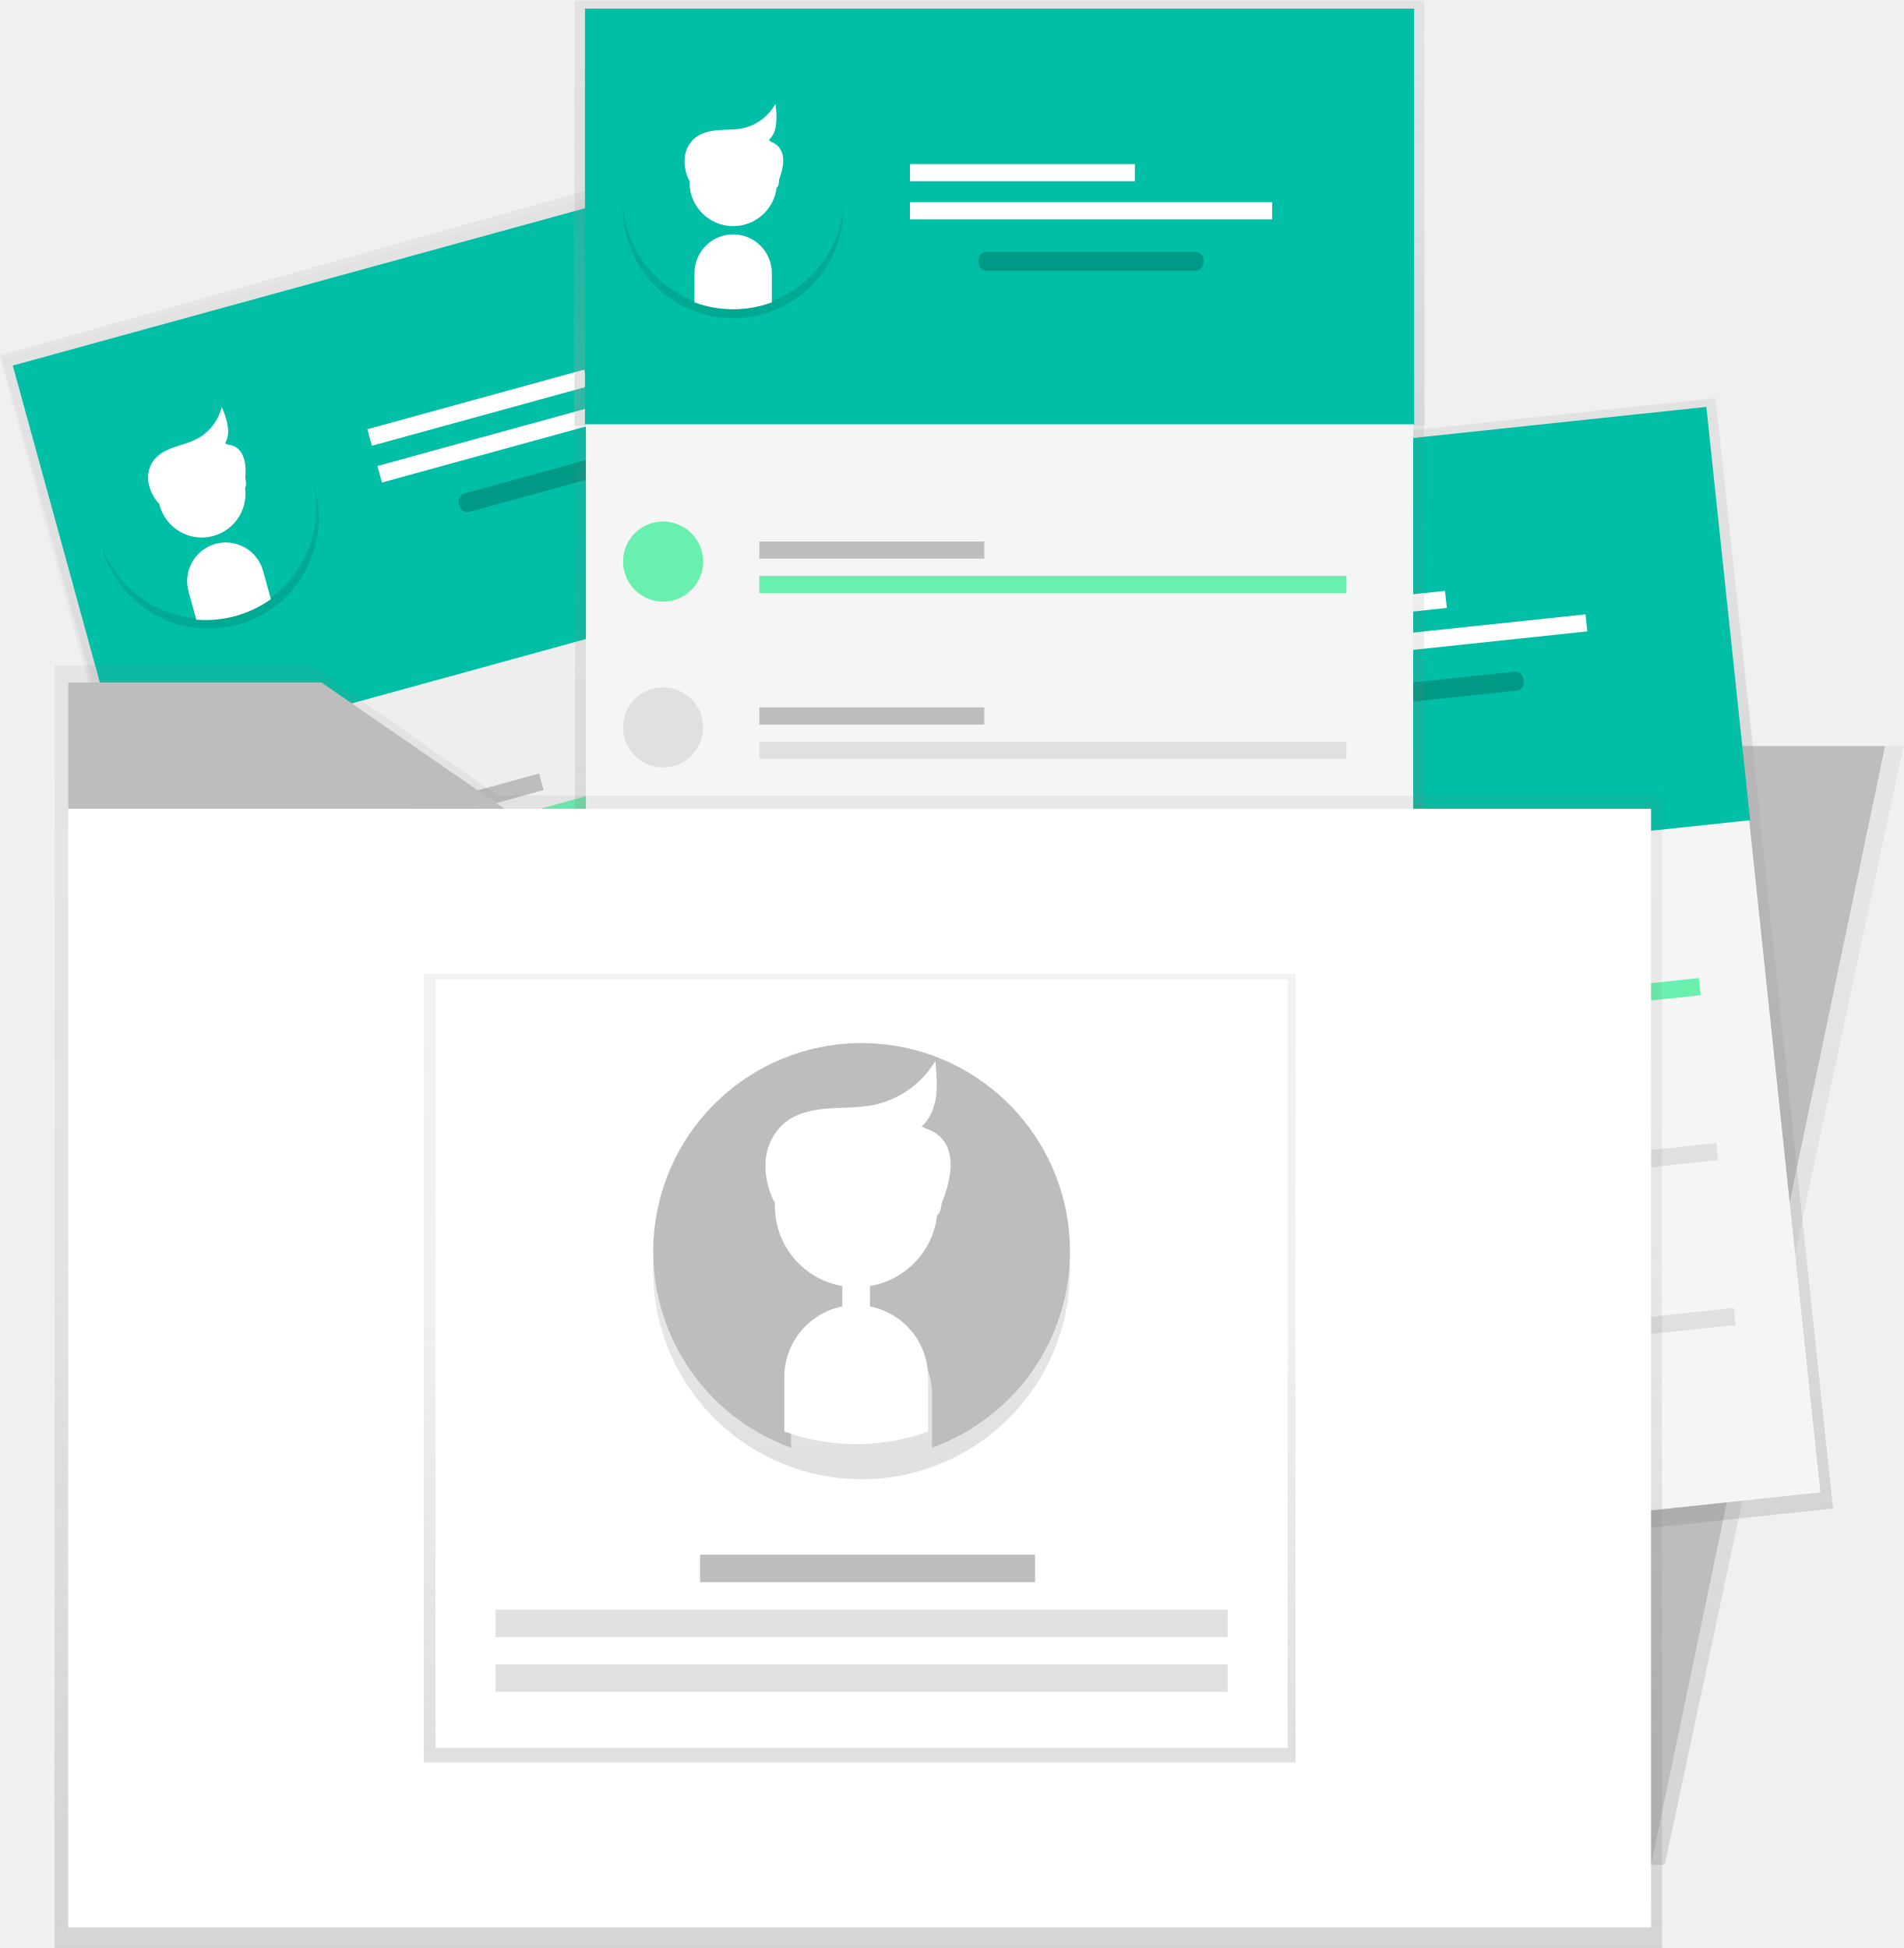
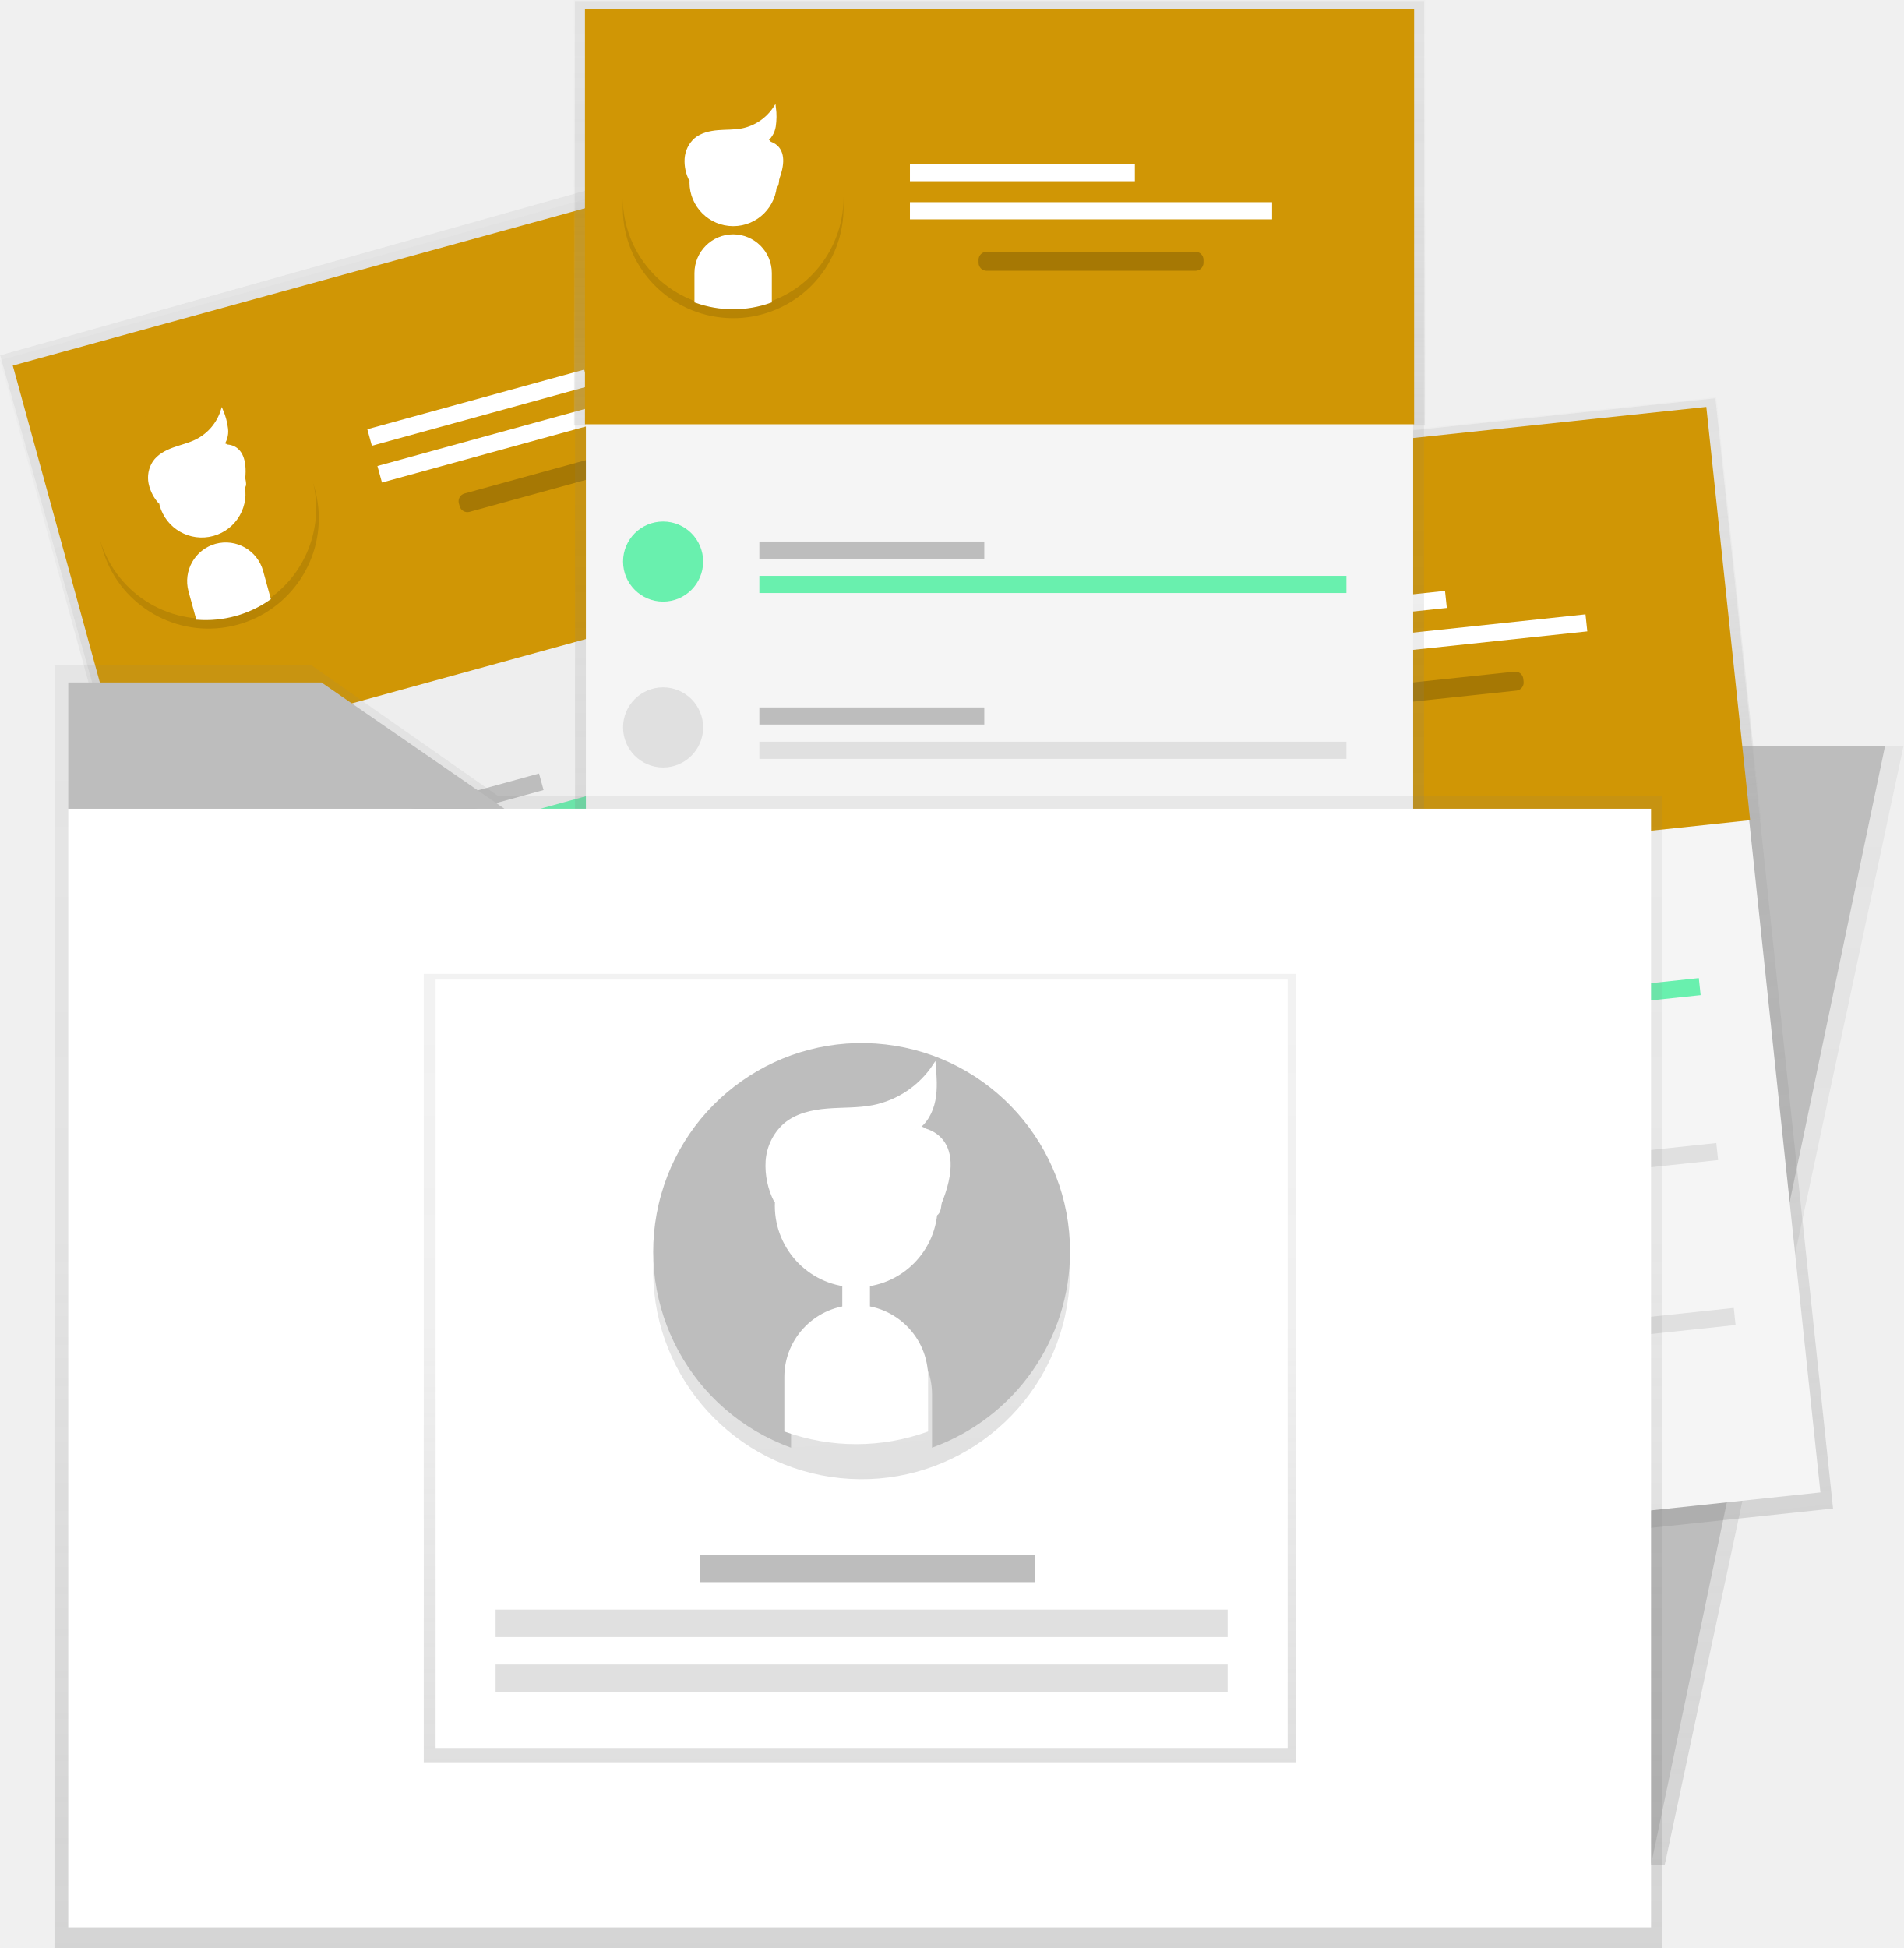
<svg xmlns="http://www.w3.org/2000/svg" xmlns:xlink="http://www.w3.org/1999/xlink" id="0b188637-16b1-4c40-a71f-ceebe5cfc5ec" data-name="Layer 1" width="729.22" height="746.14" viewBox="0 0 729.22 746.14">
  <defs>
    <linearGradient id="161b0b7e-f39b-42f9-9ca9-e5f4182b27e7" x1="459.12" y1="621" x2="459.12" y2="193.38" gradientTransform="translate(-9.77 -29.03)" gradientUnits="userSpaceOnUse">
      <stop offset="0" stop-color="gray" stop-opacity="0.25" />
      <stop offset="0.54" stop-color="gray" stop-opacity="0.12" />
      <stop offset="1" stop-color="gray" stop-opacity="0.1" />
    </linearGradient>
    <linearGradient id="0379165a-8b01-4db8-a9fd-a7f74912e5f9" x1="459.12" y1="355.96" x2="459.12" y2="192.97" gradientTransform="translate(-44.96 -24.28)" gradientUnits="userSpaceOnUse">
      <stop offset="0" stop-color="#b3b3b3" stop-opacity="0.25" />
      <stop offset="0.54" stop-color="#b3b3b3" stop-opacity="0.1" />
      <stop offset="1" stop-color="#b3b3b3" stop-opacity="0.05" />
    </linearGradient>
    <linearGradient id="a5c94603-d688-4cb8-935e-8753937e09f1" x1="890.03" y1="384.1" x2="893.49" y2="466.67" gradientTransform="matrix(-0.96, 0.28, -0.28, -0.96, 1290.21, 438.32)" gradientUnits="userSpaceOnUse">
      <stop offset="0" stop-opacity="0.12" />
      <stop offset="0.55" stop-opacity="0.09" />
      <stop offset="1" stop-opacity="0.02" />
    </linearGradient>
    <linearGradient id="452544f9-f0e1-48f7-bf2a-2e6d32ceef9c" x1="630.78" y1="714.25" x2="630.78" y2="285.78" gradientTransform="matrix(1, 0, 0, 1, 0, 0)" xlink:href="#161b0b7e-f39b-42f9-9ca9-e5f4182b27e7" />
    <linearGradient id="b357cf12-7038-49e2-a945-bede915bae9c" x1="737.4" y1="672.7" x2="737.4" y2="245.08" gradientTransform="translate(15.96 0.36)" xlink:href="#161b0b7e-f39b-42f9-9ca9-e5f4182b27e7" />
    <linearGradient id="ea27b32b-d891-4df9-a7ed-488b1d56dfe9" x1="737.4" y1="407.66" x2="737.4" y2="244.68" gradientTransform="translate(1.98 1.1)" xlink:href="#0379165a-8b01-4db8-a9fd-a7f74912e5f9" />
    <linearGradient id="e9a0bbc5-d046-4610-9b74-eda9798afd67" x1="612.39" y1="329.04" x2="615.85" y2="411.61" gradientTransform="translate(1291.19 632.77) rotate(173.26)" xlink:href="#a5c94603-d688-4cb8-935e-8753937e09f1" />
    <linearGradient id="d89d3977-de30-46d1-ab57-98fa636459b9" x1="382.92" y1="428.03" x2="382.92" y2="0.4" gradientTransform="matrix(1, 0, 0, 1, 0, 0)" xlink:href="#161b0b7e-f39b-42f9-9ca9-e5f4182b27e7" />
    <linearGradient id="1e925d76-3047-4c1e-82a0-04113f14e226" x1="382.92" y1="162.99" x2="382.92" y2="0" gradientTransform="matrix(1, 0, 0, 1, 0, 0)" xlink:href="#0379165a-8b01-4db8-a9fd-a7f74912e5f9" />
    <linearGradient id="9a56d00c-164c-4fec-8f17-f5f893f4fff9" x1="729.45" y1="498.21" x2="732.9" y2="580.79" gradientTransform="matrix(-1, 0.01, -0.01, -1, 1253.94, 688.13)" xlink:href="#a5c94603-d688-4cb8-935e-8753937e09f1" />
    <linearGradient id="595bce0a-5d70-43e8-a094-99f33f4517de" x1="328.81" y1="746.14" x2="328.81" y2="254.91" gradientTransform="matrix(1, 0, 0, 1, 0, 0)" xlink:href="#161b0b7e-f39b-42f9-9ca9-e5f4182b27e7" />
    <linearGradient id="7d63bf16-77e8-4c09-b275-41a64fa57a97" x1="329.34" y1="675.01" x2="329.34" y2="373.01" gradientTransform="matrix(1, 0, 0, 1, 0, 0)" xlink:href="#161b0b7e-f39b-42f9-9ca9-e5f4182b27e7" />
    <linearGradient id="cafffc46-2bab-4c9b-8a17-f57a9c7cb665" x1="683.6" y1="52.97" x2="690.12" y2="208.87" gradientTransform="matrix(-1, 0.01, -0.01, -1, 1253.94, 688.13)" xlink:href="#a5c94603-d688-4cb8-935e-8753937e09f1" />
  </defs>
  <rect x="286.73" y="164.35" width="325.25" height="427.62" transform="matrix(0.96, -0.27, 0.27, 0.96, -319.57, 55.74)" fill="url(#161b0b7e-f39b-42f9-9ca9-e5f4182b27e7)" />
  <rect x="251.16" y="168.7" width="326" height="162.99" transform="translate(-286.9 41.83) rotate(-15.37)" fill="url(#0379165a-8b01-4db8-a9fd-a7f74912e5f9)" />
  <rect x="290.45" y="167.72" width="316.93" height="417.67" transform="translate(-319.16 55.57) rotate(-15.37)" fill="#eee" />
-   <rect x="255.71" y="171.97" width="317.66" height="159.19" transform="translate(-287.25 41.98) rotate(-15.37)" fill="#00bfa6" />
+   <rect x="255.71" y="171.97" width="317.66" height="159.19" transform="translate(-287.25 41.98) rotate(-15.37)" fill="#d09605" />
  <rect x="358.16" y="384.47" width="86.17" height="6.57" transform="translate(-323.84 43.33) rotate(-15.37)" fill="#bdbdbd" />
  <rect x="365.13" y="409.82" width="86.17" height="6.57" transform="translate(-330.31 46.09) rotate(-15.37)" fill="#f5f5f5" />
  <rect x="359.16" y="378.75" width="224.92" height="6.57" transform="translate(-319.8 61.79) rotate(-15.37)" fill="#69f0ae" />
  <rect x="375.45" y="229.76" width="86.17" height="6.57" transform="translate(-282.2 42.38) rotate(-15.37)" fill="#fff" />
  <rect x="378.38" y="236.87" width="138.75" height="6.57" transform="translate(-283.04 50.38) rotate(-15.37)" fill="#fff" />
  <rect x="409.8" y="255.17" width="86.17" height="7.3" rx="3.09" ry="3.09" transform="translate(-287.8 52.41) rotate(-15.37)" opacity="0.2" />
  <circle cx="325.31" cy="413.18" r="15.34" transform="translate(-333.29 24.11) rotate(-15.37)" fill="#69f0ae" />
  <rect x="375.01" y="445.73" width="86.17" height="6.57" transform="translate(-339.47 49.99) rotate(-15.37)" fill="#bdbdbd" />
  <rect x="381.98" y="471.08" width="86.17" height="6.57" transform="translate(-345.95 52.75) rotate(-15.37)" fill="#f5f5f5" />
  <rect x="376.01" y="440.01" width="224.92" height="6.57" transform="translate(-335.44 68.45) rotate(-15.37)" fill="#e0e0e0" />
  <circle cx="342.15" cy="474.44" r="15.34" transform="translate(-348.93 30.77) rotate(-15.37)" fill="#e0e0e0" />
  <rect x="391.85" y="506.98" width="86.17" height="6.57" transform="translate(-355.11 56.65) rotate(-15.37)" fill="#bdbdbd" />
  <rect x="398.82" y="532.33" width="86.17" height="6.57" transform="translate(-361.58 59.4) rotate(-15.37)" fill="#f5f5f5" />
  <rect x="392.85" y="501.27" width="224.92" height="6.57" transform="translate(-351.08 75.1) rotate(-15.37)" fill="#e0e0e0" />
  <circle cx="359" cy="535.7" r="15.34" transform="translate(-364.57 37.43) rotate(-15.37)" fill="#e0e0e0" />
  <path d="M274.62,287.15A42.28,42.28,0,1,0,318,233.24l3,10.47a14.36,14.36,0,0,1-9.8,17.72h0a14.36,14.36,0,0,1-17.72-9.8l-3-10.47A42.3,42.3,0,0,0,274.62,287.15Z" transform="translate(-235.39 -76.93)" fill="url(#a5c94603-d688-4cb8-935e-8753937e09f1)" />
-   <path d="M355,260.43a42.28,42.28,0,1,0-44,53.38l-2.89-10.5a14.36,14.36,0,0,1,10-17.6h0a14.36,14.36,0,0,1,17.6,10l2.89,10.5A42.3,42.3,0,0,0,355,260.43Z" transform="translate(-235.39 -76.93)" fill="#00bfa6" />
+   <path d="M355,260.43a42.28,42.28,0,1,0-44,53.38l-2.89-10.5a14.36,14.36,0,0,1,10-17.6h0a14.36,14.36,0,0,1,17.6,10l2.89,10.5A42.3,42.3,0,0,0,355,260.43Z" transform="translate(-235.39 -76.93)" fill="#d09605" />
  <circle cx="312.7" cy="266.03" r="16.25" transform="translate(-294.73 15.5) rotate(-15.37)" fill="#fff" stroke="#fff" stroke-miterlimit="10" />
  <path d="M318.09,285.71h0a14.36,14.36,0,0,0-10,17.6l2.89,10.5a42.44,42.44,0,0,0,27.61-7.59l-2.89-10.5A14.36,14.36,0,0,0,318.09,285.71Z" transform="translate(-235.39 -76.93)" fill="#fff" stroke="#fff" stroke-miterlimit="10" />
  <path d="M296.66,269.51a15.77,15.77,0,0,1-3.84-7.42,10.93,10.93,0,0,1,1.51-8.11c1.75-2.57,4.65-4.11,7.58-5.17s6-1.75,8.78-3.14a19.44,19.44,0,0,0,9.74-11.41,26.14,26.14,0,0,1,1.83,6.92,8.81,8.81,0,0,1-2,6.68c2.08-1.76,2.53.9,2.44,2.59,1.57,1.1,4.5.55,5.16,2.35a12,12,0,0,1,.9,5.61c-.25,1.9,1.34,4.68-.46,5.32" transform="translate(-235.39 -76.93)" fill="#fff" stroke="#fff" stroke-miterlimit="10" />
  <path d="M321,247.24s11.2-2.05,7.87,16.32" transform="translate(-235.39 -76.93)" fill="#fff" />
  <polygon points="637.77 714.25 532.34 714.25 532.34 285.78 729.22 285.78 637.77 714.25" fill="url(#452544f9-f0e1-48f7-bf2a-2e6d32ceef9c)" />
  <polygon points="632.52 714.25 529.17 714.25 529.17 285.78 722.16 285.78 632.52 714.25" fill="#bdbdbd" />
  <rect x="590.74" y="245.44" width="325.25" height="427.62" transform="translate(-279.59 5.03) rotate(-6.05)" fill="url(#b357cf12-7038-49e2-a945-bede915bae9c)" />
  <rect x="576.38" y="245.78" width="326" height="162.99" transform="translate(-265.76 2.82) rotate(-6.05)" fill="url(#ea27b32b-d891-4df9-a7ed-488b1d56dfe9)" />
  <rect x="594.73" y="248.76" width="316.93" height="417.67" transform="translate(-279.42 5) rotate(-6.05)" fill="#f5f5f5" />
-   <rect x="580.7" y="249.09" width="317.66" height="159.19" transform="translate(-265.91 2.84) rotate(-6.05)" fill="#00bfa6" />
+   <rect x="580.7" y="249.09" width="317.66" height="159.19" transform="translate(-265.91 2.84) rotate(-6.05)" fill="#d09605" />
  <rect x="661.26" y="457.64" width="86.17" height="6.57" transform="translate(-280.04 -0.13) rotate(-6.05)" fill="#bdbdbd" />
  <rect x="664.03" y="483.78" width="86.17" height="6.57" transform="translate(-282.78 0.31) rotate(-6.05)" fill="#f5f5f5" />
  <rect x="662.26" y="463.4" width="224.92" height="6.57" transform="translate(-280.26 7.32) rotate(-6.05)" fill="#69f0ae" />
  <rect x="703.39" y="307.77" width="86.17" height="6.57" transform="translate(-264.01 3.48) rotate(-6.05)" fill="#fff" />
  <rect x="704.78" y="319.53" width="138.75" height="6.57" transform="translate(-265.1 6.46) rotate(-6.05)" fill="#fff" />
  <rect x="733.11" y="338.4" width="86.17" height="7.3" rx="3.09" ry="3.09" transform="translate(-267.12 6.78) rotate(-6.05)" opacity="0.2" />
  <circle cx="625.29" cy="473.71" r="15.34" transform="translate(-281.83 -8.39) rotate(-6.05)" fill="#69f0ae" />
  <rect x="667.96" y="520.81" width="86.17" height="6.57" transform="translate(-286.66 0.93) rotate(-6.05)" fill="#bdbdbd" />
  <rect x="670.73" y="546.96" width="86.17" height="6.57" transform="translate(-289.4 1.36) rotate(-6.05)" fill="#f5f5f5" />
  <rect x="668.96" y="526.57" width="224.92" height="6.57" transform="translate(-286.88 8.38) rotate(-6.05)" fill="#e0e0e0" />
  <circle cx="631.99" cy="536.88" r="15.34" transform="translate(-288.45 -7.33) rotate(-6.05)" fill="#e0e0e0" />
  <rect x="674.65" y="583.99" width="86.17" height="6.57" transform="translate(-293.28 1.98) rotate(-6.05)" fill="#bdbdbd" />
  <rect x="677.42" y="610.13" width="86.17" height="6.57" transform="translate(-296.02 2.42) rotate(-6.05)" fill="#f5f5f5" />
  <rect x="675.65" y="589.75" width="224.92" height="6.57" transform="translate(-293.5 9.43) rotate(-6.05)" fill="#e0e0e0" />
  <circle cx="638.68" cy="600.06" r="15.34" transform="translate(-295.07 -6.28) rotate(-6.05)" fill="#e0e0e0" />
  <path d="M595.69,341.12A42.28,42.28,0,1,0,647.23,295l1.28,10.82A14.36,14.36,0,0,1,636,321.67h0a14.36,14.36,0,0,1-15.9-12.54l-1.28-10.82A42.3,42.3,0,0,0,595.69,341.12Z" transform="translate(-235.39 -76.93)" fill="url(#e9a0bbc5-d046-4610-9b74-eda9798afd67)" />
-   <path d="M679.33,327.79a42.28,42.28,0,1,0-52.09,45.54l-1.15-10.83a14.36,14.36,0,0,1,12.73-15.75h0a14.36,14.36,0,0,1,15.75,12.73l1.15,10.83A42.3,42.3,0,0,0,679.33,327.79Z" transform="translate(-235.39 -76.93)" fill="#00bfa6" />
+   <path d="M679.33,327.79a42.28,42.28,0,1,0-52.09,45.54l-1.15-10.83a14.36,14.36,0,0,1,12.73-15.75h0a14.36,14.36,0,0,1,15.75,12.73l1.15,10.83A42.3,42.3,0,0,0,679.33,327.79Z" transform="translate(-235.39 -76.93)" fill="#d09605" />
  <circle cx="636.7" cy="326.46" r="16.25" transform="translate(-266.25 -8.01) rotate(-6.05)" fill="#fff" stroke="#fff" stroke-miterlimit="10" />
  <path d="M638.82,346.75h0a14.36,14.36,0,0,0-12.73,15.75l1.15,10.83a42.44,42.44,0,0,0,28.48-3l-1.15-10.83A14.36,14.36,0,0,0,638.82,346.75Z" transform="translate(-235.39 -76.93)" fill="#fff" stroke="#fff" stroke-miterlimit="10" />
  <path d="M620.3,327.29a15.77,15.77,0,0,1-2.59-7.95,10.93,10.93,0,0,1,2.8-7.75c2.14-2.26,5.26-3.31,8.32-3.88S635,307,638,306a19.44,19.44,0,0,0,11.46-9.68,26.14,26.14,0,0,1,.69,7.12,8.81,8.81,0,0,1-3.06,6.27c2.33-1.4,2.35,1.29,2,2.95,1.37,1.34,4.35,1.27,4.71,3.16a12,12,0,0,1,0,5.68c-.56,1.83.57,4.84-1.32,5.17" transform="translate(-235.39 -76.93)" fill="#fff" stroke="#fff" stroke-miterlimit="10" />
  <path d="M647.93,309.26s11.38-.21,5.13,17.38" transform="translate(-235.39 -76.93)" fill="#fff" />
  <rect x="220.3" y="0.4" width="325.25" height="427.62" fill="url(#d89d3977-de30-46d1-ab57-98fa636459b9)" />
  <rect x="219.92" width="326" height="162.99" fill="url(#1e925d76-3047-4c1e-82a0-04113f14e226)" />
  <rect x="224.46" y="3.71" width="316.93" height="417.67" fill="#f5f5f5" />
-   <rect x="224.1" y="3.32" width="317.66" height="159.19" fill="#00bfa6" />
+   <rect x="224.1" y="3.32" width="317.66" height="159.19" fill="#d09605" />
  <rect x="290.91" y="207.42" width="86.17" height="6.57" fill="#bdbdbd" />
  <rect x="290.91" y="233.71" width="86.17" height="6.57" fill="#f5f5f5" />
  <rect x="290.91" y="220.57" width="224.92" height="6.57" fill="#69f0ae" />
  <rect x="348.6" y="62.84" width="86.17" height="6.57" fill="#fff" />
  <rect x="348.6" y="77.44" width="138.75" height="6.57" fill="#fff" />
  <rect x="374.89" y="96.43" width="86.17" height="7.3" rx="3.09" ry="3.09" opacity="0.2" />
  <circle cx="254.04" cy="215.09" r="15.34" fill="#69f0ae" />
  <rect x="290.91" y="270.95" width="86.17" height="6.57" fill="#bdbdbd" />
  <rect x="290.91" y="297.24" width="86.17" height="6.57" fill="#f5f5f5" />
  <rect x="290.91" y="284.1" width="224.92" height="6.57" fill="#e0e0e0" />
  <circle cx="254.04" cy="278.62" r="15.34" fill="#e0e0e0" />
  <rect x="290.91" y="334.49" width="86.17" height="6.57" fill="#bdbdbd" />
  <rect x="290.91" y="360.77" width="86.17" height="6.57" fill="#f5f5f5" />
  <rect x="290.91" y="347.63" width="224.92" height="6.57" fill="#e0e0e0" />
  <circle cx="254.04" cy="342.15" r="15.34" fill="#e0e0e0" />
  <path d="M474,157.06a42.28,42.28,0,1,0,56.12-40.48l.13,10.89A14.36,14.36,0,0,1,516.07,142h0a14.36,14.36,0,0,1-14.49-14.14l-.13-10.89A42.3,42.3,0,0,0,474,157.06Z" transform="translate(-235.39 -76.93)" fill="url(#9a56d00c-164c-4fec-8f17-f5f893f4fff9)" />
-   <path d="M558.55,152.61a42.28,42.28,0,1,0-56.6,39.8V181.51a14.36,14.36,0,0,1,14.32-14.32h0a14.36,14.36,0,0,1,14.32,14.32v10.89A42.3,42.3,0,0,0,558.55,152.61Z" transform="translate(-235.39 -76.93)" fill="#00bfa6" />
+   <path d="M558.55,152.61a42.28,42.28,0,1,0-56.6,39.8V181.51a14.36,14.36,0,0,1,14.32-14.32h0a14.36,14.36,0,0,1,14.32,14.32v10.89A42.3,42.3,0,0,0,558.55,152.61Z" transform="translate(-235.39 -76.93)" fill="#d09605" />
  <circle cx="280.9" cy="69.87" r="16.25" fill="#fff" stroke="#fff" stroke-miterlimit="10" />
  <path d="M516.26,167.19h0a14.36,14.36,0,0,0-14.32,14.32v10.89a42.44,42.44,0,0,0,28.64,0V181.51A14.36,14.36,0,0,0,516.26,167.19Z" transform="translate(-235.39 -76.93)" fill="#fff" stroke="#fff" stroke-miterlimit="10" />
  <path d="M499.9,145.89a15.77,15.77,0,0,1-1.73-8.18,10.93,10.93,0,0,1,3.6-7.42c2.37-2,5.58-2.73,8.68-3s6.24-.1,9.3-.7a19.44,19.44,0,0,0,12.41-8.42,26.14,26.14,0,0,1-.07,7.15,8.81,8.81,0,0,1-3.7,5.91c2.47-1.14,2.2,1.53,1.67,3.14,1.22,1.48,4.2,1.72,4.35,3.64a12,12,0,0,1-.62,5.65c-.75,1.76.05,4.87-1.86,5" transform="translate(-235.39 -76.93)" fill="#fff" stroke="#fff" stroke-miterlimit="10" />
  <path d="M529.27,130.88s11.34,1,3.27,17.82" transform="translate(-235.39 -76.93)" fill="#fff" />
  <polygon points="190.59 304.74 119.42 254.91 20.88 254.91 20.88 304.74 20.88 329.15 20.88 746.14 636.74 746.14 636.74 304.74 190.59 304.74" fill="url(#595bce0a-5d70-43e8-a094-99f33f4517de)" />
  <polyline points="26.15 309.78 26.15 333.48 26.15 738.25 632.52 738.25 632.52 309.78 193.25 309.78" fill="#fff" />
  <polyline points="193.25 309.78 123.17 261.41 26.15 261.41 26.15 309.78" fill="#bdbdbd" />
  <text x="-235.39" y="-76.93" />
  <rect x="162.34" y="373.01" width="334" height="302" fill="url(#7d63bf16-77e8-4c09-b275-41a64fa57a97)" />
  <rect x="166.88" y="375.21" width="326.42" height="294.31" fill="#fff" />
  <rect x="268.19" y="595.49" width="128.34" height="10.51" fill="#bdbdbd" />
  <rect x="189.87" y="616.52" width="280.44" height="10.51" fill="#e0e0e0" />
  <rect x="189.87" y="637.55" width="280.44" height="10.51" fill="#e0e0e0" />
  <path d="M485.62,564.67a79.84,79.84,0,1,0,106-76.43l.25,20.57a27.11,27.11,0,0,1-26.7,27.36h0a27.11,27.11,0,0,1-27.36-26.7l-.25-20.57A79.87,79.87,0,0,0,485.62,564.67Z" transform="translate(-235.39 -76.93)" fill="url(#cafffc46-2bab-4c9b-8a17-f57a9c7cb665)" />
  <path d="M645.32,556.28a79.84,79.84,0,1,0-106.87,75.14V610.85a27.11,27.11,0,0,1,27-27h0a27.11,27.11,0,0,1,27,27v20.57A79.87,79.87,0,0,0,645.32,556.28Z" transform="translate(-235.39 -76.93)" fill="#bdbdbd" />
  <rect x="323.18" y="488.01" width="9.6" height="33.85" rx="4.8" ry="4.8" fill="#fff" stroke="#fff" stroke-miterlimit="10" />
  <circle cx="328.03" cy="461.87" r="30.69" fill="#fff" stroke="#fff" stroke-miterlimit="10" />
  <path d="M563.37,577.31h0a27.11,27.11,0,0,0-27,27v20.57a80.13,80.13,0,0,0,54.07,0V604.35A27.11,27.11,0,0,0,563.37,577.31Z" transform="translate(-235.39 -76.93)" fill="#fff" stroke="#fff" stroke-miterlimit="10" />
  <path d="M532.47,537.1a29.77,29.77,0,0,1-3.27-15.44,20.64,20.64,0,0,1,6.8-14c4.47-3.81,10.53-5.16,16.39-5.63s11.79-.19,17.55-1.32a36.69,36.69,0,0,0,23.43-15.89c.37,4.5.74,9.07-.13,13.51s-3.15,8.79-7,11.16c4.66-2.16,4.15,2.9,3.14,5.93,2.31,2.79,7.92,3.25,8.21,6.86s.24,7.34-1.17,10.67.1,9.19-3.5,9.45" transform="translate(-235.39 -76.93)" fill="#fff" stroke="#fff" stroke-miterlimit="10" />
  <path d="M587.94,508.75s21.41,1.87,6.17,33.65" transform="translate(-235.39 -76.93)" fill="#fff" />
</svg>
